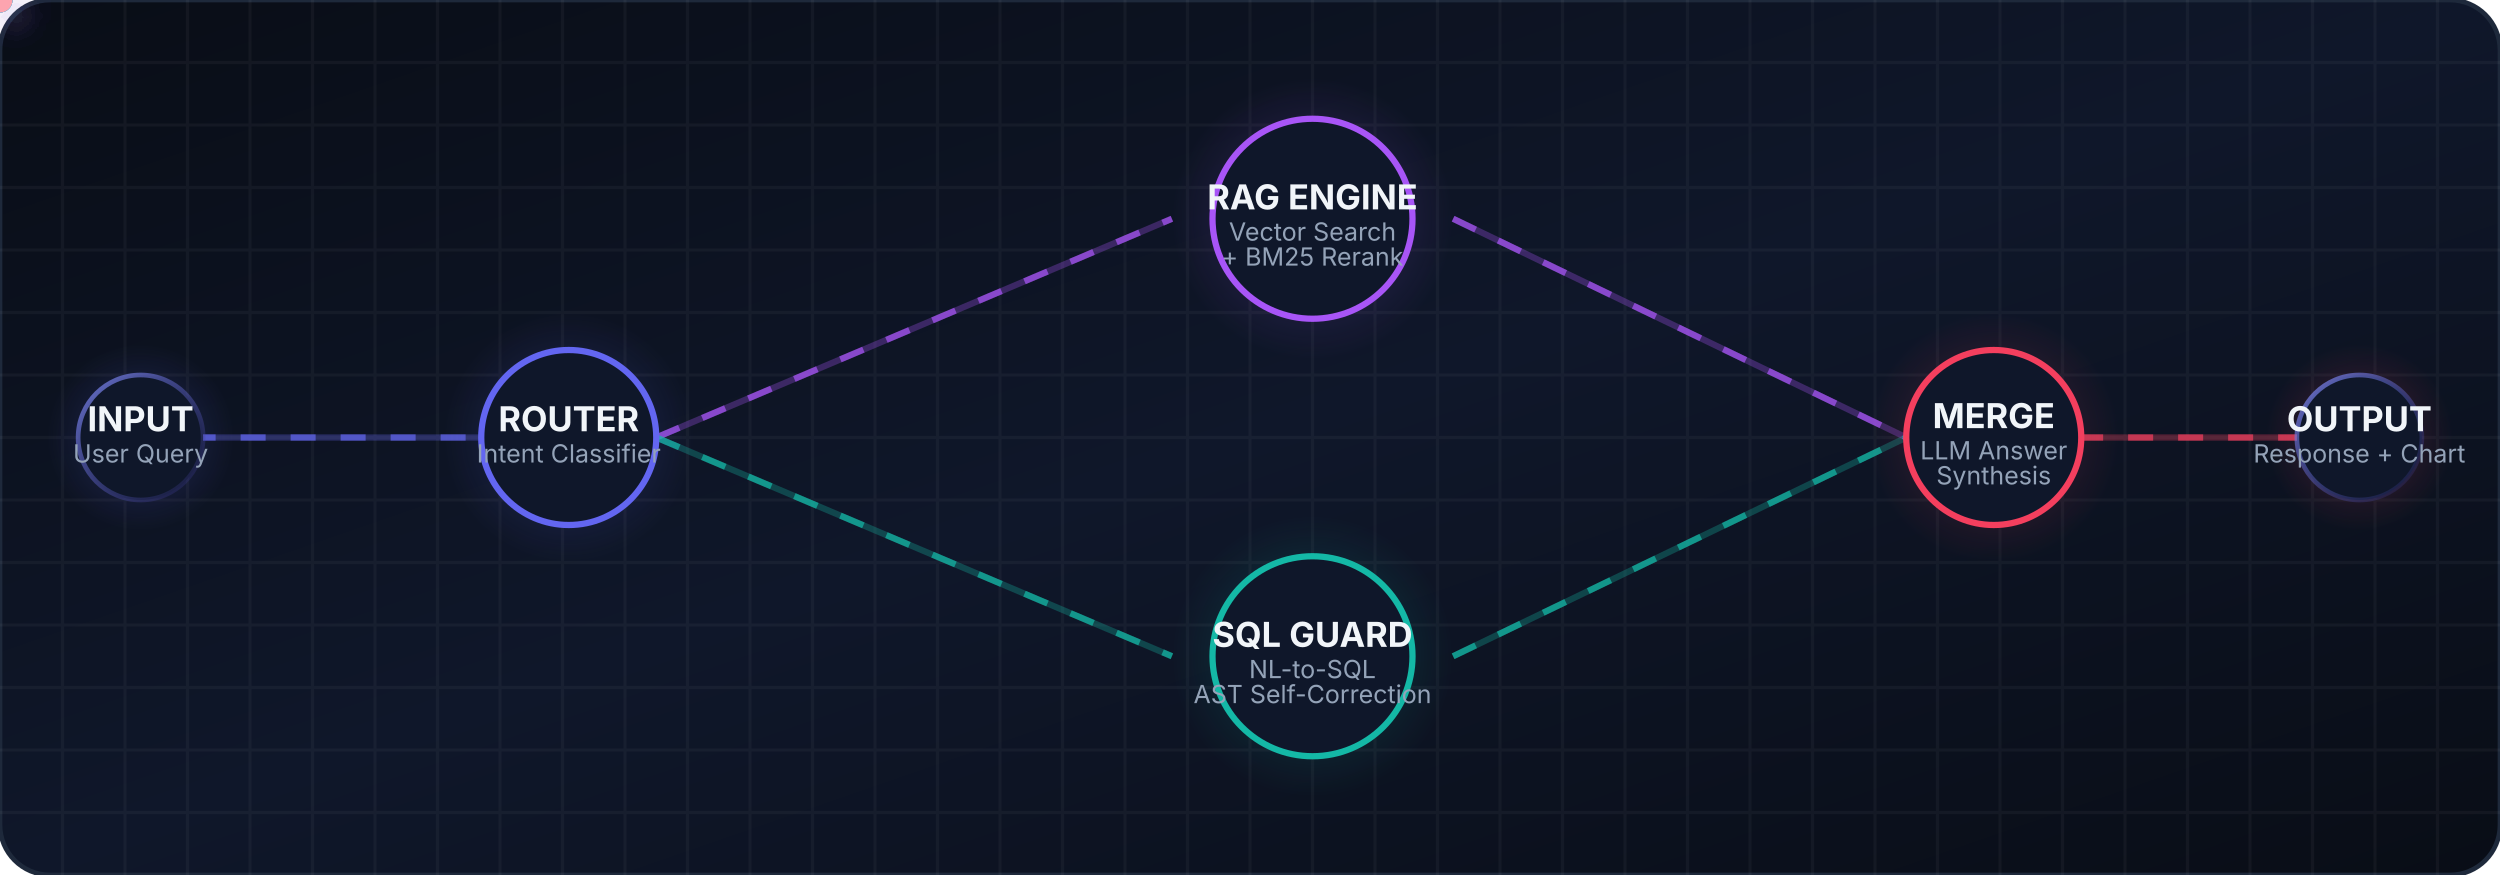
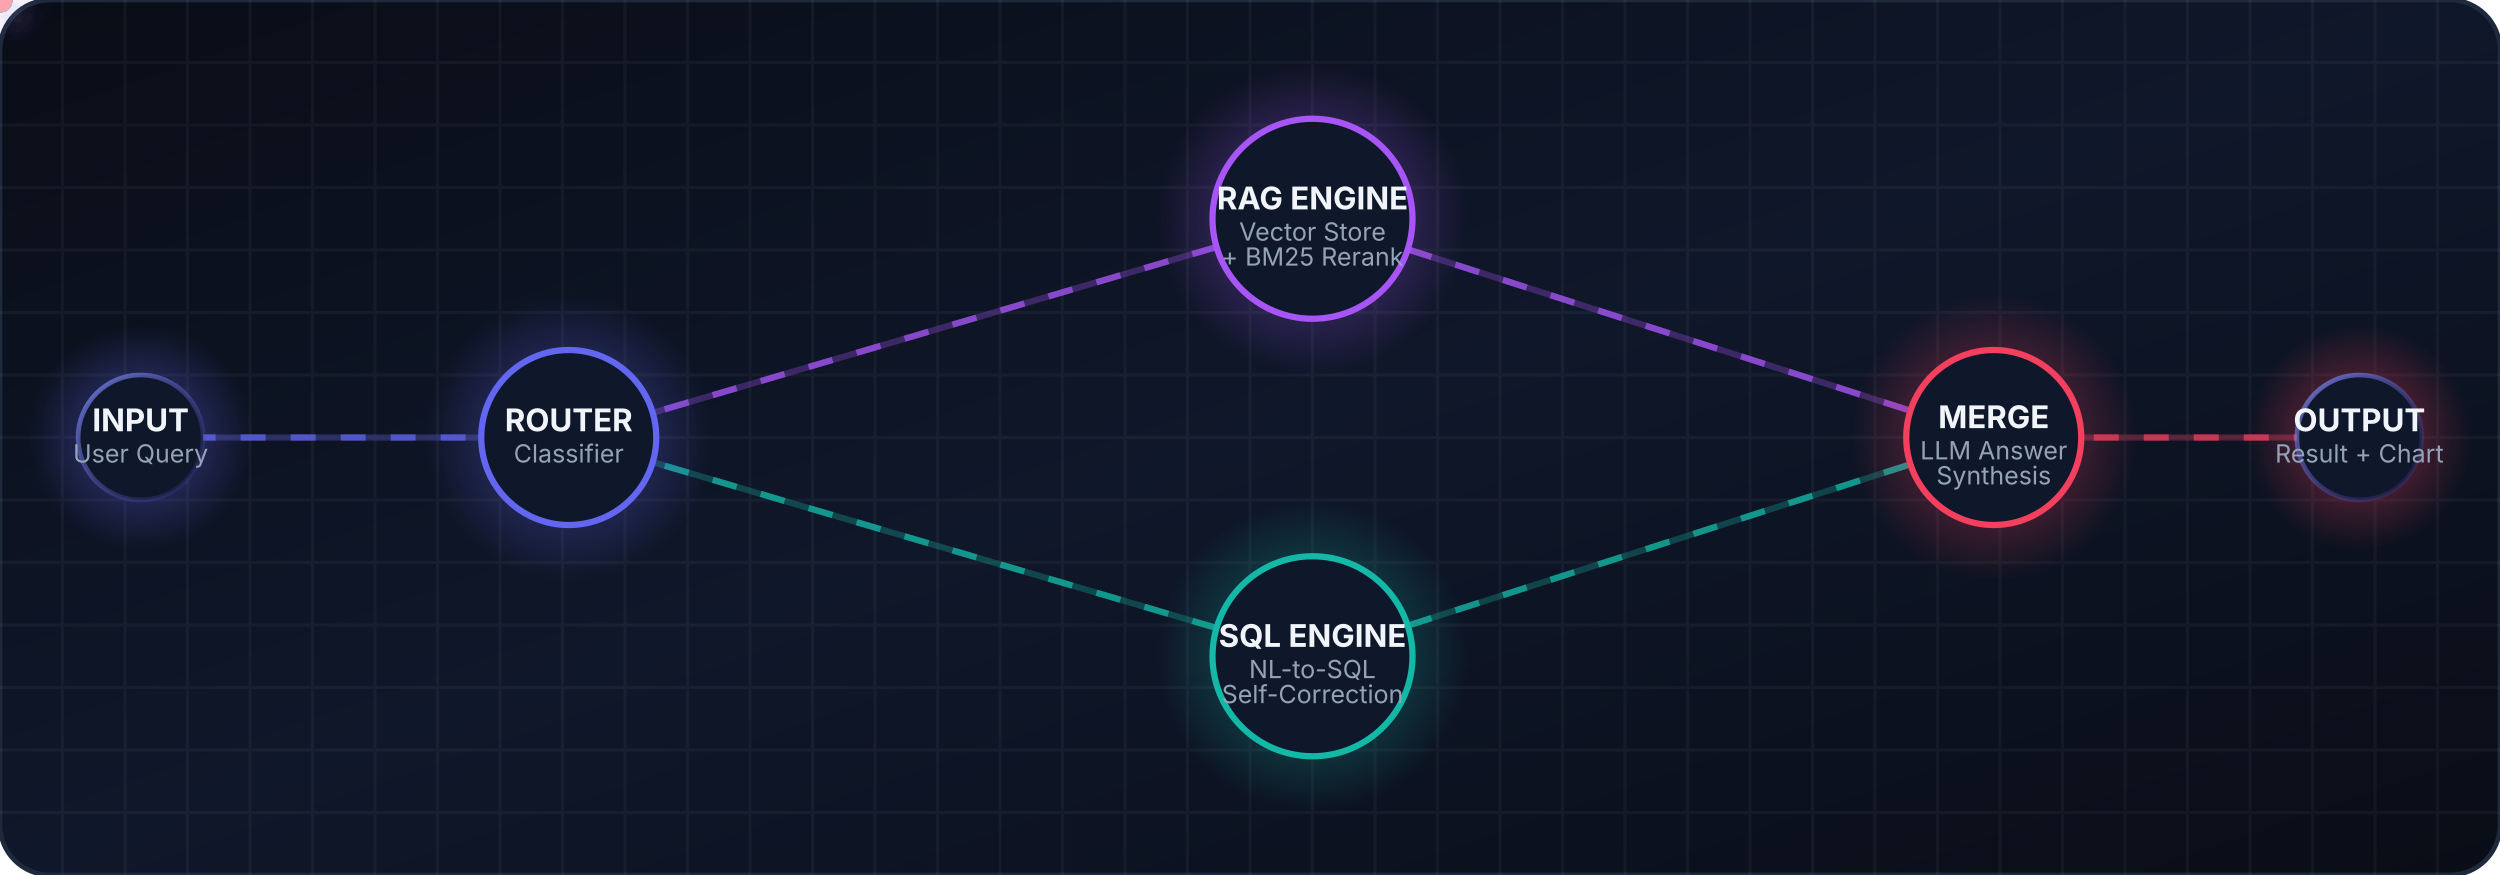
<svg xmlns="http://www.w3.org/2000/svg" viewBox="0 0 800 280" width="100%" height="100%">
  <defs>
    <linearGradient id="bgGrad" x1="0%" y1="0%" x2="100%" y2="100%">
      <stop offset="0%" stop-color="#090d16" />
      <stop offset="50%" stop-color="#0f172a" />
      <stop offset="100%" stop-color="#090d16" />
    </linearGradient>
    <radialGradient id="indigoGlow" cx="50%" cy="50%" r="50%">
-       <stop offset="0%" stop-color="#6366F1" stop-opacity="0.25" />
+       <stop offset="0%" stop-color="#6366F1" stop-opacity="0.5" />
      <stop offset="100%" stop-color="#6366F1" stop-opacity="0" />
    </radialGradient>
    <radialGradient id="purpleGlow" cx="50%" cy="50%" r="50%">
-       <stop offset="0%" stop-color="#a855f7" stop-opacity="0.25" />
+       <stop offset="0%" stop-color="#a855f7" stop-opacity="0.5" />
      <stop offset="100%" stop-color="#a855f7" stop-opacity="0" />
    </radialGradient>
    <radialGradient id="tealGlow" cx="50%" cy="50%" r="50%">
-       <stop offset="0%" stop-color="#14b8a6" stop-opacity="0.25" />
+       <stop offset="0%" stop-color="#14b8a6" stop-opacity="0.5" />
      <stop offset="100%" stop-color="#14b8a6" stop-opacity="0" />
    </radialGradient>
    <radialGradient id="roseGlow" cx="50%" cy="50%" r="50%">
-       <stop offset="0%" stop-color="#f43f5e" stop-opacity="0.25" />
+       <stop offset="0%" stop-color="#f43f5e" stop-opacity="0.5" />
      <stop offset="100%" stop-color="#f43f5e" stop-opacity="0" />
    </radialGradient>
    <linearGradient id="borderGrad" x1="0%" y1="0%" x2="100%" y2="100%">
      <stop offset="0%" stop-color="#818cf8" stop-opacity="0.8" />
      <stop offset="100%" stop-color="#312e81" stop-opacity="0.2" />
    </linearGradient>
  </defs>
  <style>
    /* CSS Animations */
    .glow-circle {
      animation: pulseGlow 3s infinite ease-in-out;
    }
    .flow-line {
      stroke-dasharray: 8, 8;
-       animation: dash 30s linear infinite;
-     }
-     .pulse-node {
-       animation: scaleNode 3s infinite ease-in-out;
-       transform-origin: center;
+       animation: dash 35s linear infinite;
    }
    .signal {
      animation: travel 4s infinite linear;
    }

    @keyframes dash {
      to {
        stroke-dashoffset: -1000;
      }
    }
    @keyframes pulseGlow {
      0%, 100% { opacity: 0.3; }
-       50% { opacity: 0.8; }
-     }
-     @keyframes scaleNode {
-       0%, 100% { transform: scale(1); filter: drop-shadow(0 0 4px rgba(99, 102, 241, 0.2)); }
-       50% { transform: scale(1.03); filter: drop-shadow(0 0 12px rgba(99, 102, 241, 0.6)); }
+       50% { opacity: 0.95; }
    }
    @keyframes travel {
      0% { offset-distance: 0%; opacity: 0; }
      10% { opacity: 1; }
      90% { opacity: 1; }
      100% { offset-distance: 100%; opacity: 0; }
    }

    /* Node-specific positions for paths (used for signals) */
    .signal-router-rag {
-       offset-path: path('M 210,140 L 375,70');
+       offset-path: path('M 182,140 L 420,70');
    }
    .signal-router-sql {
-       offset-path: path('M 210,140 L 375,210');
+       offset-path: path('M 182,140 L 420,210');
    }
    .signal-rag-merge {
-       offset-path: path('M 465,70 L 610,140');
+       offset-path: path('M 420,70 L 638,140');
    }
    .signal-sql-merge {
-       offset-path: path('M 465,210 L 610,140');
+       offset-path: path('M 420,210 L 638,140');
    }
    .signal-input-router {
-       offset-path: path('M 45,140 L 155,140');
+       offset-path: path('M 45,140 L 182,140');
    }
    .signal-merge-output {
-       offset-path: path('M 665,140 L 755,140');
+       offset-path: path('M 638,140 L 755,140');
    }

    /* Typography */
    .node-text {
      font-family: 'Inter', system-ui, -apple-system, sans-serif;
-       font-size: 11px;
+       font-size: 10px;
      font-weight: bold;
      fill: #f1f5f9;
      text-anchor: middle;
    }
    .sub-text {
      font-family: 'Inter', system-ui, -apple-system, sans-serif;
      font-size: 8px;
      fill: #94a3b8;
      text-anchor: middle;
    }
  </style>
  <rect width="800" height="280" rx="16" fill="url(#bgGrad)" stroke="#1e293b" stroke-width="1.5" />
  <g opacity="0.05">
    <path d="M 0,20 L 800,20 M 0,40 L 800,40 M 0,60 L 800,60 M 0,80 L 800,80 M 0,100 L 800,100 M 0,120 L 800,120 M 0,140 L 800,140 M 0,160 L 800,160 M 0,180 L 800,180 M 0,200 L 800,200 M 0,220 L 800,220 M 0,240 L 800,240 M 0,260 L 800,260" stroke="#cccccc" stroke-width="1" />
    <path d="M 20,0 L 20,280 M 40,0 L 40,280 M 60,0 L 60,280 M 80,0 L 80,280 M 100,0 L 100,280 M 120,0 L 120,280 M 140,0 L 140,280 M 160,0 L 160,280 M 180,0 L 180,280 M 200,0 L 200,280 M 220,0 L 220,280 M 240,0 L 240,280 M 260,0 L 260,280 M 280,0 L 280,280 M 300,0 L 300,280 M 320,0 L 320,280 M 340,0 L 340,280 M 360,0 L 360,280 M 380,0 L 380,280 M 400,0 L 400,280 M 420,0 L 420,280 M 440,0 L 440,280 M 460,0 L 460,280 M 480,0 L 480,280 M 500,0 L 500,280 M 520,0 L 520,280 M 540,0 L 540,280 M 560,0 L 560,280 M 580,0 L 580,280 M 600,0 L 600,280 M 620,0 L 620,280 M 640,0 L 640,280 M 660,0 L 660,280 M 680,0 L 680,280 M 700,0 L 700,280 M 720,0 L 720,280 M 740,0 L 740,280 M 760,0 L 760,280 M 780,0 L 780,280" stroke="#cccccc" stroke-width="1" />
  </g>
  <g fill="none" stroke-width="2">
-     <path d="M 45,140 L 155,140" stroke="#6366F1" opacity="0.3" />
-     <path d="M 45,140 L 155,140" stroke="#6366F1" class="flow-line" opacity="0.7" />
-     <path d="M 210,140 L 375,70" stroke="#a855f7" opacity="0.3" />
-     <path d="M 210,140 L 375,70" stroke="#a855f7" class="flow-line" opacity="0.7" />
-     <path d="M 210,140 L 375,210" stroke="#14b8a6" opacity="0.3" />
-     <path d="M 210,140 L 375,210" stroke="#14b8a6" class="flow-line" opacity="0.7" />
-     <path d="M 465,70 L 610,140" stroke="#a855f7" opacity="0.3" />
-     <path d="M 465,70 L 610,140" stroke="#a855f7" class="flow-line" opacity="0.7" />
-     <path d="M 465,210 L 610,140" stroke="#14b8a6" opacity="0.3" />
-     <path d="M 465,210 L 610,140" stroke="#14b8a6" class="flow-line" opacity="0.7" />
-     <path d="M 665,140 L 755,140" stroke="#f43f5e" opacity="0.3" />
-     <path d="M 665,140 L 755,140" stroke="#f43f5e" class="flow-line" opacity="0.7" />
+     <path d="M 45,140 L 182,140" stroke="#6366F1" opacity="0.3" />
+     <path d="M 45,140 L 182,140" stroke="#6366F1" class="flow-line" opacity="0.7" />
+     <path d="M 182,140 L 420,70" stroke="#a855f7" opacity="0.3" />
+     <path d="M 182,140 L 420,70" stroke="#a855f7" class="flow-line" opacity="0.7" />
+     <path d="M 182,140 L 420,210" stroke="#14b8a6" opacity="0.3" />
+     <path d="M 182,140 L 420,210" stroke="#14b8a6" class="flow-line" opacity="0.7" />
+     <path d="M 420,70 L 638,140" stroke="#a855f7" opacity="0.3" />
+     <path d="M 420,70 L 638,140" stroke="#a855f7" class="flow-line" opacity="0.7" />
+     <path d="M 420,210 L 638,140" stroke="#14b8a6" opacity="0.3" />
+     <path d="M 420,210 L 638,140" stroke="#14b8a6" class="flow-line" opacity="0.7" />
+     <path d="M 638,140 L 755,140" stroke="#f43f5e" opacity="0.3" />
+     <path d="M 638,140 L 755,140" stroke="#f43f5e" class="flow-line" opacity="0.7" />
  </g>
  <circle r="4" fill="#818cf8" class="signal signal-input-router" filter="drop-shadow(0 0 6px #6366F1)" />
  <circle r="4" fill="#c084fc" class="signal signal-router-rag" style="animation-delay: 1s;" filter="drop-shadow(0 0 6px #a855f7)" />
  <circle r="4" fill="#2dd4bf" class="signal signal-router-sql" style="animation-delay: 1s;" filter="drop-shadow(0 0 6px #14b8a6)" />
  <circle r="4" fill="#c084fc" class="signal signal-rag-merge" style="animation-delay: 2.2s;" filter="drop-shadow(0 0 6px #a855f7)" />
  <circle r="4" fill="#2dd4bf" class="signal signal-sql-merge" style="animation-delay: 2.2s;" filter="drop-shadow(0 0 6px #14b8a6)" />
  <circle r="4" fill="#fda4af" class="signal signal-merge-output" style="animation-delay: 3.1s;" filter="drop-shadow(0 0 6px #f43f5e)" />
  <g transform="translate(45, 140)">
-     <circle r="30" fill="url(#indigoGlow)" class="glow-circle" />
+     <circle r="36" fill="url(#indigoGlow)" class="glow-circle" />
    <circle r="20" fill="#0f172a" stroke="url(#borderGrad)" stroke-width="1.5" />
    <text y="-2" class="node-text">INPUT</text>
    <text y="8" class="sub-text">User Query</text>
  </g>
-   <g transform="translate(182, 140)" class="pulse-node">
-     <circle r="40" fill="url(#indigoGlow)" class="glow-circle" />
+   <g transform="translate(182, 140)">
+     <circle r="46" fill="url(#indigoGlow)" class="glow-circle" />
    <circle r="28" fill="#0f172a" stroke="#6366F1" stroke-width="2" />
    <text y="-2" class="node-text">ROUTER</text>
-     <text y="8" class="sub-text">Intent Classifier</text>
+     <text y="8" class="sub-text">Classifier</text>
  </g>
-   <g transform="translate(420, 70)" class="pulse-node" style="animation-delay: 0.5s;">
-     <circle r="45" fill="url(#purpleGlow)" class="glow-circle" />
+   <g transform="translate(420, 70)">
+     <circle r="50" fill="url(#purpleGlow)" class="glow-circle" />
    <circle r="32" fill="#0f172a" stroke="#a855f7" stroke-width="2" />
    <text y="-3" class="node-text">RAG ENGINE</text>
-     <text y="7" class="sub-text">Vector Search</text>
+     <text y="7" class="sub-text">Vector Store</text>
    <text y="15" class="sub-text">+ BM25 Rerank</text>
  </g>
-   <g transform="translate(420, 210)" class="pulse-node" style="animation-delay: 0.5s;">
-     <circle r="45" fill="url(#tealGlow)" class="glow-circle" />
+   <g transform="translate(420, 210)">
+     <circle r="50" fill="url(#tealGlow)" class="glow-circle" />
    <circle r="32" fill="#0f172a" stroke="#14b8a6" stroke-width="2" />
-     <text y="-3" class="node-text">SQL GUARD</text>
+     <text y="-3" class="node-text">SQL ENGINE</text>
    <text y="7" class="sub-text">NL-to-SQL</text>
-     <text y="15" class="sub-text">AST Self-Correction</text>
+     <text y="15" class="sub-text">Self-Correction</text>
  </g>
-   <g transform="translate(638, 140)" class="pulse-node" style="animation-delay: 1s;">
-     <circle r="40" fill="url(#roseGlow)" class="glow-circle" />
+   <g transform="translate(638, 140)">
+     <circle r="46" fill="url(#roseGlow)" class="glow-circle" />
    <circle r="28" fill="#0f172a" stroke="#f43f5e" stroke-width="2" />
    <text y="-3" class="node-text">MERGE</text>
    <text y="7" class="sub-text">LLM Answer</text>
    <text y="15" class="sub-text">Synthesis</text>
  </g>
  <g transform="translate(755, 140)">
-     <circle r="30" fill="url(#roseGlow)" class="glow-circle" />
+     <circle r="36" fill="url(#roseGlow)" class="glow-circle" />
    <circle r="20" fill="#0f172a" stroke="url(#borderGrad)" stroke-width="1.5" />
    <text y="-2" class="node-text">OUTPUT</text>
-     <text y="8" class="sub-text">Response + Chart</text>
+     <text y="8" class="sub-text">Result + Chart</text>
  </g>
</svg>
